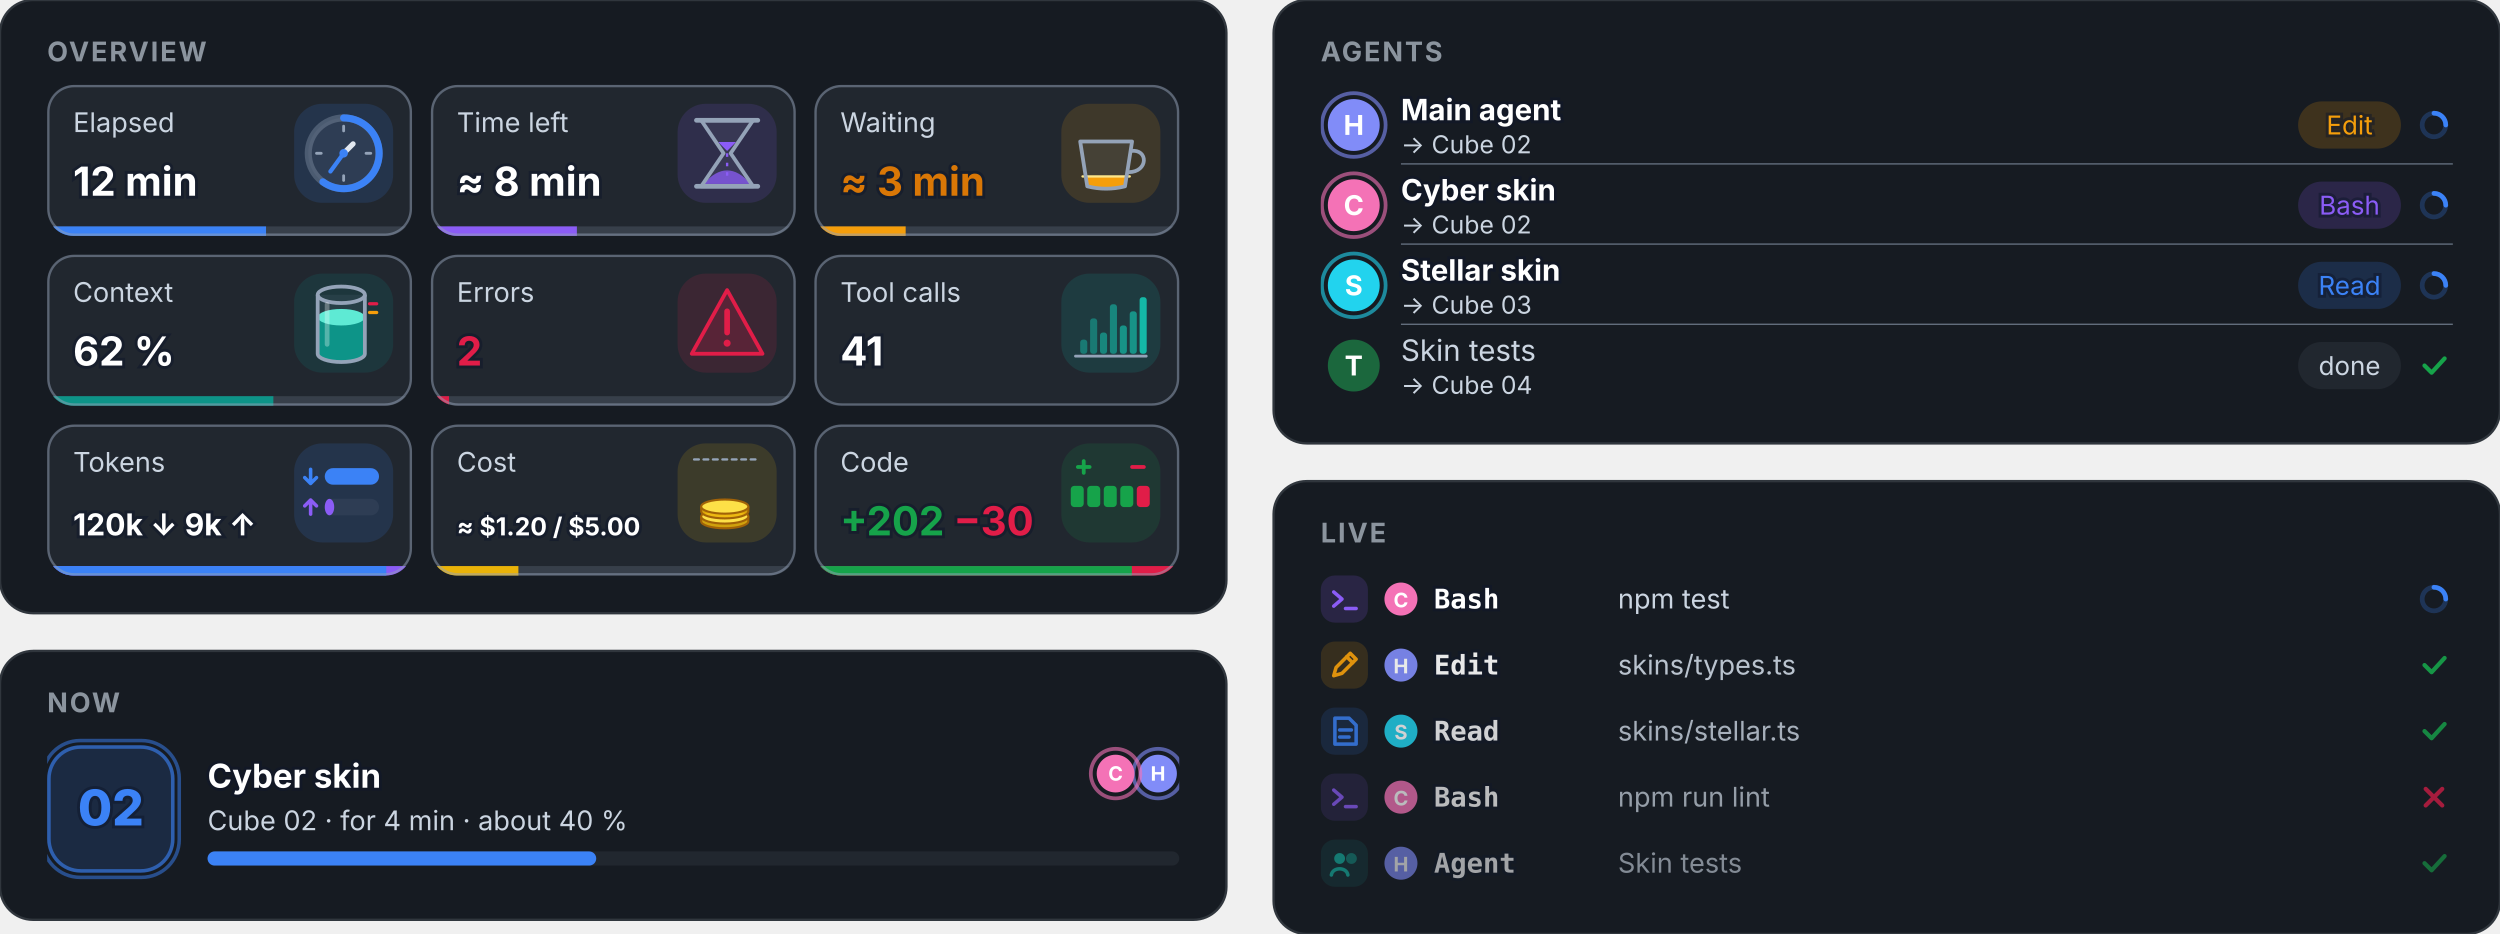
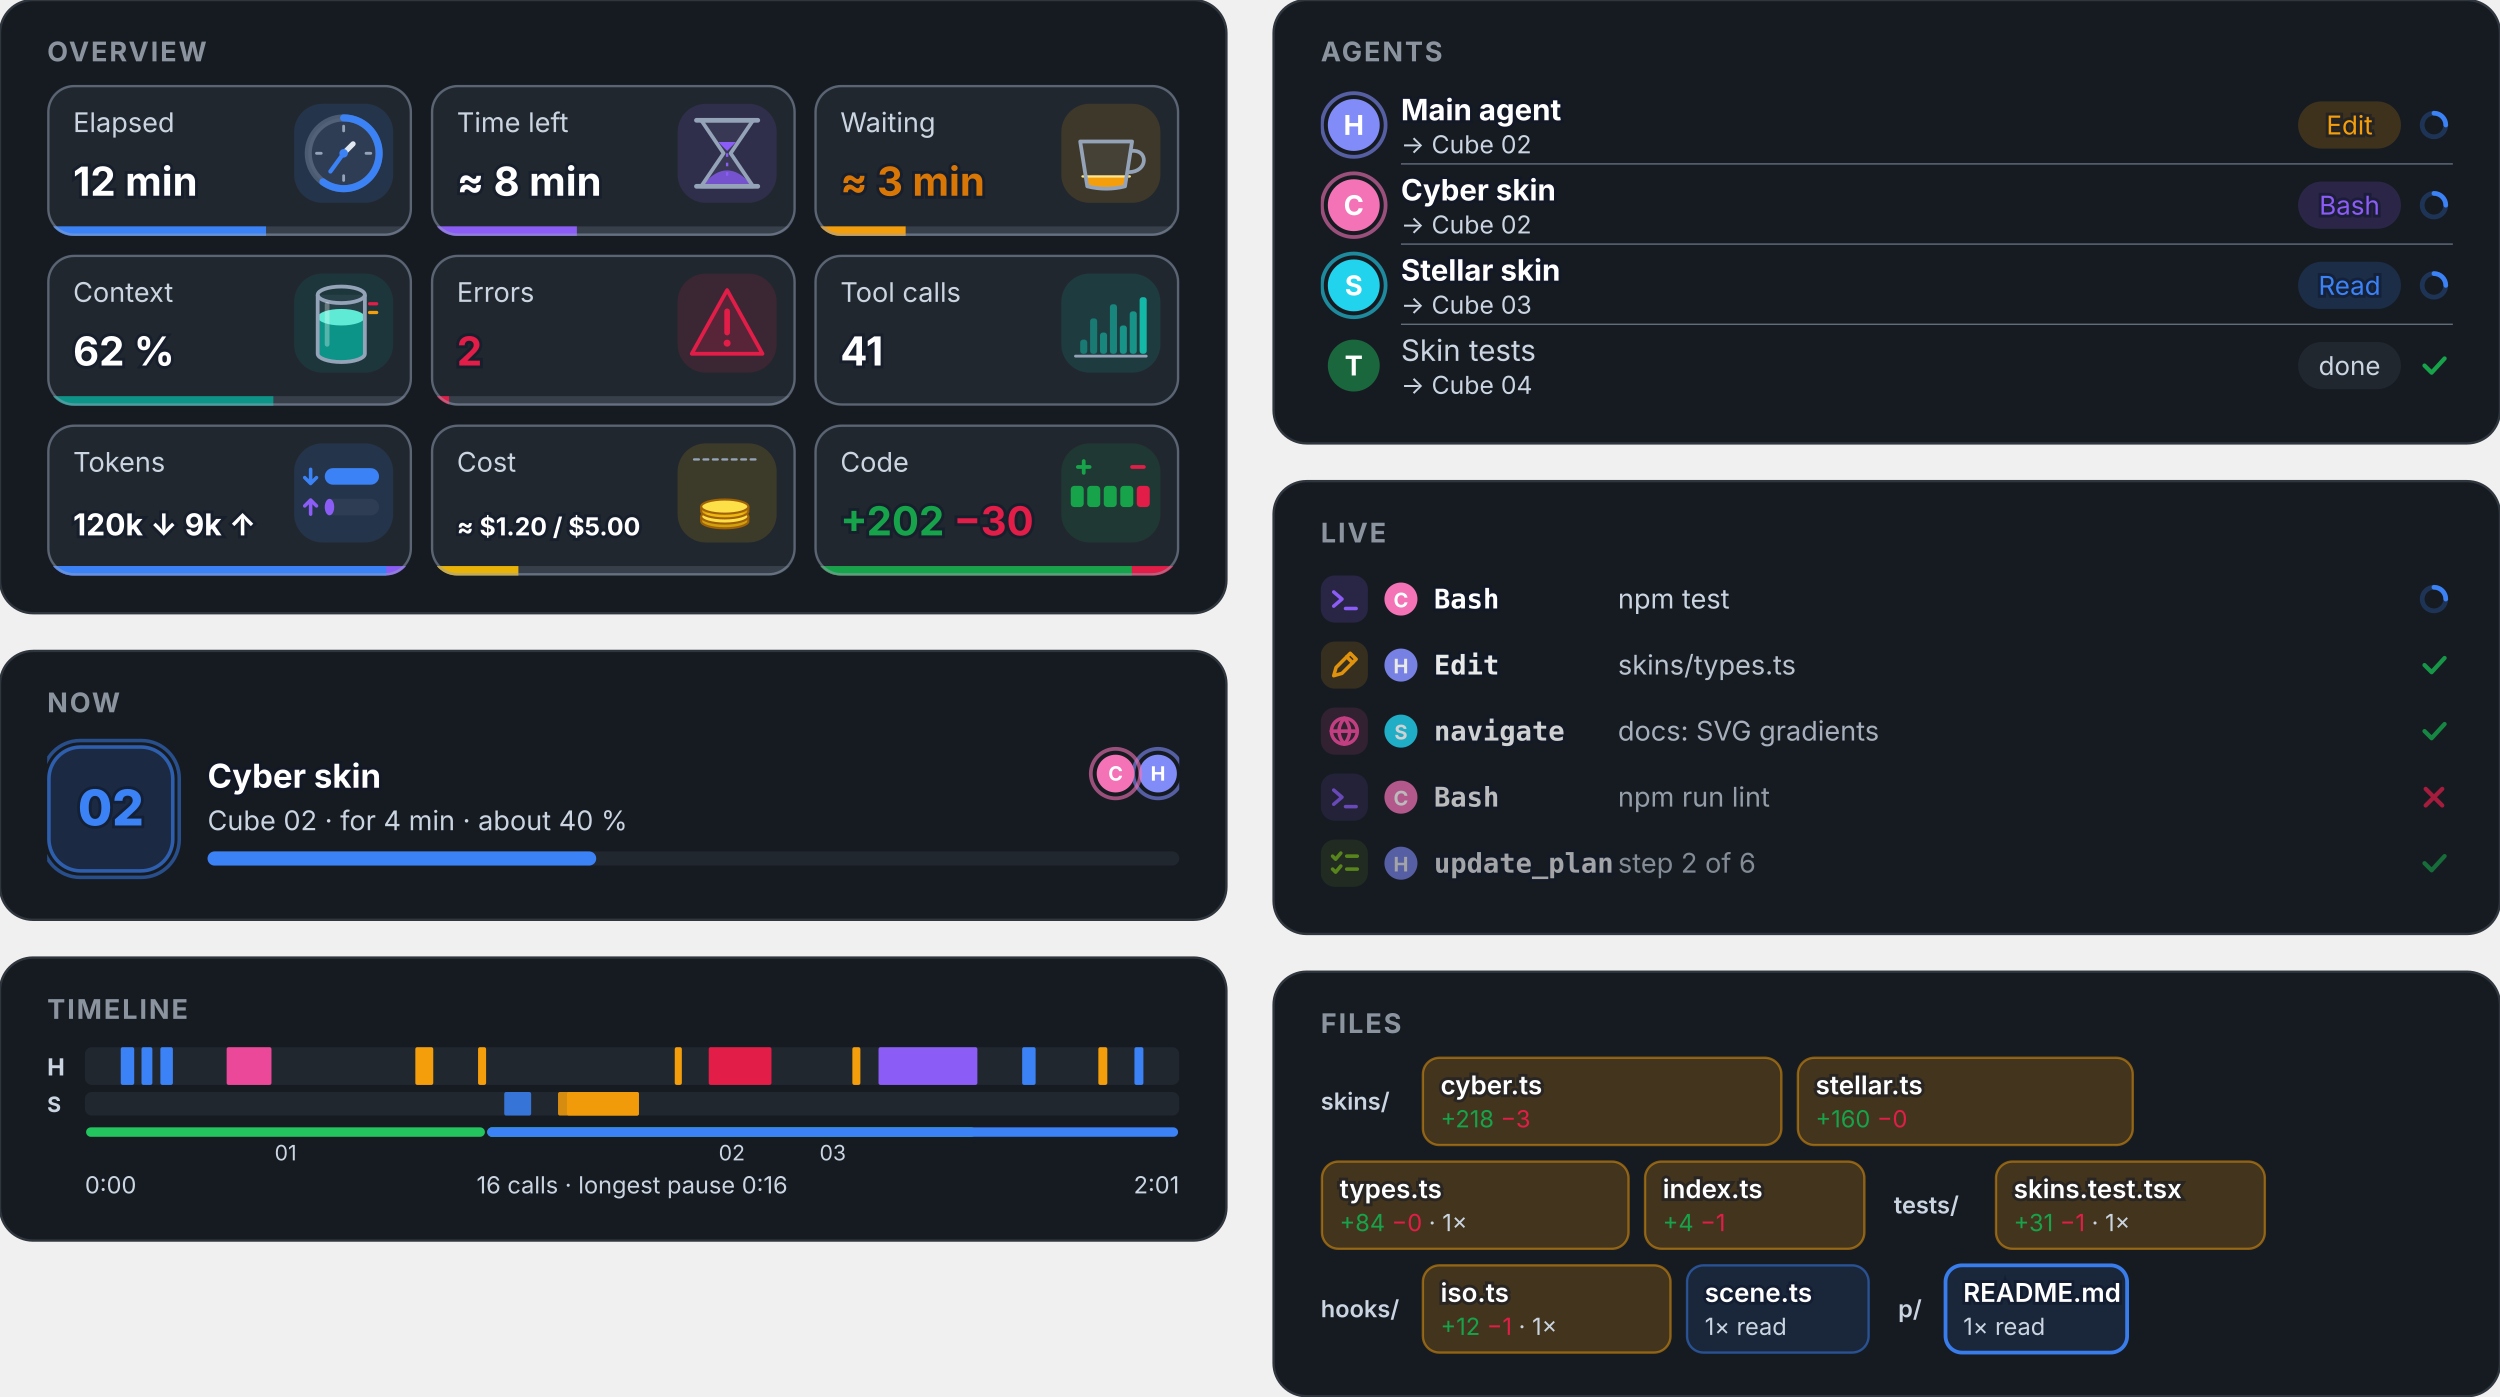
- <svg xmlns="http://www.w3.org/2000/svg" width="1060" height="396" viewBox="0 0 1060 396">
-   <rect width="1060" height="396" fill="#0d1117" rx="16" opacity="0" />
+ <svg xmlns="http://www.w3.org/2000/svg" width="1060" height="592" viewBox="0 0 1060 592">
+   <rect width="1060" height="592" fill="#0d1117" rx="16" opacity="0" />
  <rect x="0" y="0" width="520" height="260" rx="14" fill="#161b22" stroke="#30363d" />
  <text x="20" y="26" font-family="system-ui,-apple-system,Segoe UI,sans-serif" font-size="11.5" font-weight="700" letter-spacing="0.8" fill="#8b949e">OVERVIEW</text>
  <svg x="20" y="36" width="480" height="208">
    <style>.da0acg-gf{fill:#0f172a;fill-opacity:.045}.da0acg-ge{fill:none;stroke:#64748b;stroke-opacity:.45}.da0acg-gc{fill:#64748b}.da0acg-lb{fill:#475569}.da0acg-vp{fill:#0f172a;stroke:#ffffff;stroke-opacity:.7;stroke-width:2.5px;paint-order:stroke}.da0acg-mk{stroke:#64748b;stroke-opacity:.55}.da0acg-hl{fill:#ffffff;fill-opacity:.55}.da0acg-vw{fill:#ffffff;stroke:#0f172a;stroke-opacity:.55;stroke-width:2.5px;paint-order:stroke}.da0acg-hand{stroke:#334155}.da0acg-gf{fill:#94a3b8;fill-opacity:.09}.da0acg-ge{stroke:#94a3b8;stroke-opacity:.5}.da0acg-gc{fill:#64748b}.da0acg-lb{fill:#cbd5e1}.da0acg-vp{fill:#ffffff;stroke:#0f172a;stroke-opacity:.5}.da0acg-mk{stroke:#94a3b8;stroke-opacity:.6}.da0acg-hl{fill-opacity:.3}.da0acg-hand{stroke:#e2e8f0}</style>
    <defs />
    <g>
      <rect class="da0acg-gf" x="0" y="0" width="154.7" height="64" rx="11" />
      <rect x="104.7" y="8" width="42" height="42" rx="12" fill="#3b82f6" fill-opacity="0.14" />
      <g transform="translate(107.7 11)">
        <circle class="da0acg-gf" cx="18" cy="18" r="15" />
        <circle cx="18" cy="18" r="15" fill="none" stroke="#94a3b8" stroke-opacity="0.35" stroke-width="3" />
        <path d="M18 3A15 15 0 1 1 9.2 30.1" fill="none" stroke="#3b82f6" stroke-width="3" stroke-linecap="round" />
        <path d="M18 8.5L18 6.5" fill="none" stroke="#94a3b8" stroke-width="1.2" stroke-linecap="round" stroke-linejoin="round" />
        <path d="M27.5 18L29.5 18" fill="none" stroke="#94a3b8" stroke-width="1.2" stroke-linecap="round" stroke-linejoin="round" />
        <path d="M18 27.5L18 29.5" fill="none" stroke="#94a3b8" stroke-width="1.2" stroke-linecap="round" stroke-linejoin="round" />
        <path d="M8.5 18L6.5 18" fill="none" stroke="#94a3b8" stroke-width="1.2" stroke-linecap="round" stroke-linejoin="round" />
        <path class="da0acg-hand" d="M18 18L22 14" fill="none" stroke-width="2.2" stroke-linecap="round" />
        <path d="M18 18L12.4 25.7" fill="none" stroke="#3b82f6" stroke-width="1.8" stroke-linecap="round" stroke-linejoin="round" />
        <circle cx="18" cy="18" r="1.8" fill="#3b82f6" />
      </g>
      <clipPath id="da0tile-elapsed-clip">
        <rect x="0" y="0" width="154.7" height="64" rx="11" />
      </clipPath>
      <g clip-path="url(#da0tile-elapsed-clip)">
        <rect x="0" y="60" width="154.7" height="4" fill="#94a3b8" fill-opacity="0.2" />
        <rect x="0" y="60" width="92.8" height="4" fill="#3b82f6" />
      </g>
      <rect class="da0acg-ge" x="0.5" y="0.5" width="153.7" height="63" rx="11" />
      <text class="da0acg-lb" x="11" y="20" font-family="system-ui,-apple-system,Segoe UI,sans-serif" font-size="11.5">Elapsed</text>
      <text class="da0acg-vp" x="11" y="47" font-family="system-ui,-apple-system,Segoe UI,sans-serif" font-size="17" font-weight="700">12 min</text>
    </g>
    <g>
      <rect class="da0acg-gf" x="162.7" y="0" width="154.7" height="64" rx="11" />
      <rect x="267.3" y="8" width="42" height="42" rx="12" fill="#8b5cf6" fill-opacity="0.14" />
      <g transform="translate(270.3 11)">
        <path d="M5 4H31M5 32H31" fill="none" stroke="#94a3b8" stroke-width="2" stroke-linecap="round" stroke-linejoin="round" />
        <path class="da0acg-gf" d="M7 4L29 4L19.5 18L29 32L7 32L16.5 18Z" />
        <path d="M14.2 13.2L21.8 13.2L18 17Z" fill="#8b5cf6" />
        <path d="M8 31Q18 19.5 28 31Z" fill="#8b5cf6" fill-opacity="0.75" />
        <line x1="18" y1="18" x2="18" y2="30" stroke="#8b5cf6" stroke-width="1" stroke-dasharray="1.5 2.5">
          <animate attributeName="stroke-dashoffset" values="8;0" dur="0.6s" repeatCount="indefinite" />
        </line>
        <path d="M7 4L29 4L19.5 18L29 32L7 32L16.5 18Z" fill="none" stroke="#94a3b8" stroke-width="1.6" stroke-linejoin="round" />
      </g>
      <clipPath id="da0tile-left-clip">
        <rect x="162.7" y="0" width="154.7" height="64" rx="11" />
      </clipPath>
      <g clip-path="url(#da0tile-left-clip)">
        <rect x="162.7" y="60" width="154.7" height="4" fill="#94a3b8" fill-opacity="0.2" />
        <rect x="162.7" y="60" width="61.9" height="4" fill="#8b5cf6" />
      </g>
      <rect class="da0acg-ge" x="163.2" y="0.5" width="153.7" height="63" rx="11" />
      <text class="da0acg-lb" x="173.7" y="20" font-family="system-ui,-apple-system,Segoe UI,sans-serif" font-size="11.5">Time left</text>
      <text class="da0acg-vp" x="173.7" y="47" font-family="system-ui,-apple-system,Segoe UI,sans-serif" font-size="17" font-weight="700">≈ 8 min</text>
    </g>
    <g>
      <rect class="da0acg-gf" x="325.3" y="0" width="154.7" height="64" rx="11" />
      <rect x="430" y="8" width="42" height="42" rx="12" fill="#f59e0b" fill-opacity="0.14" />
      <g transform="translate(433 11)">
        <path class="da0acg-gf" d="M5 13L27 13L24 32Q16 34 8 32Z" />
        <clipPath id="da0c">
          <path d="M5 13L27 13L24 32Q16 34 8 32Z" />
        </clipPath>
        <rect x="5" y="27.8" width="22" height="7.3" fill="#f59e0b" clip-path="url(#da0c)" />
        <path d="M6 27.8H26" fill="none" stroke="#fde68a" stroke-width="1" stroke-linecap="round" stroke-linejoin="round" />
        <path d="M5 13L27 13L24 32Q16 34 8 32Z" fill="none" stroke="#94a3b8" stroke-width="1.6" stroke-linejoin="round" />
        <path d="M26.5 17C34 16 34 26 25.5 26" fill="none" stroke="#94a3b8" stroke-width="1.6" stroke-linecap="round" stroke-linejoin="round" />
        <path d="M14 11c-2 -2 2 -4 0 -6c-2 -2 2 -3 0 -5" fill="none" stroke="#94a3b8" stroke-width="1.3" stroke-linecap="round" opacity="0">
          <animate attributeName="opacity" values="0;0.8;0" dur="2s" begin="0s" repeatCount="indefinite" />
          <animateTransform attributeName="transform" type="translate" values="0 2;0 -2" dur="2s" begin="0s" repeatCount="indefinite" />
        </path>
        <path d="M20 11c-2 -2 2 -4 0 -6c-2 -2 2 -3 0 -5" fill="none" stroke="#94a3b8" stroke-width="1.3" stroke-linecap="round" opacity="0">
          <animate attributeName="opacity" values="0;0.8;0" dur="2s" begin="0.7s" repeatCount="indefinite" />
          <animateTransform attributeName="transform" type="translate" values="0 2;0 -2" dur="2s" begin="0.7s" repeatCount="indefinite" />
        </path>
      </g>
      <clipPath id="da0tile-waiting-clip">
        <rect x="325.3" y="0" width="154.7" height="64" rx="11" />
      </clipPath>
      <g clip-path="url(#da0tile-waiting-clip)">
        <rect x="325.3" y="60" width="154.7" height="4" fill="#94a3b8" fill-opacity="0.2" />
        <rect x="325.3" y="60" width="38.7" height="4" fill="#f59e0b" />
      </g>
      <rect class="da0acg-ge" x="325.8" y="0.5" width="153.7" height="63" rx="11" />
      <text class="da0acg-lb" x="336.3" y="20" font-family="system-ui,-apple-system,Segoe UI,sans-serif" font-size="11.5">Waiting</text>
      <text class="da0acg-vp" x="336.3" y="47" font-family="system-ui,-apple-system,Segoe UI,sans-serif" font-size="17" font-weight="700" style="fill:#d97706">≈ 3 min</text>
    </g>
    <g>
      <rect class="da0acg-gf" x="0" y="72" width="154.7" height="64" rx="11" />
      <rect x="104.7" y="80" width="42" height="42" rx="12" fill="#0d9488" fill-opacity="0.14" />
      <g transform="translate(107.7 83)">
        <rect class="da0acg-gf" x="7" y="6" width="20" height="25" />
        <path d="M7 15.5V31A10 3.5 0 0 0 27 31V15.5Z" fill="#0d9488" />
        <ellipse cx="17" cy="15.5" rx="10" ry="3.5" fill="#5eead4" />
        <path d="M7 6V31A10 3.5 0 0 0 27 31V6" fill="none" stroke="#94a3b8" stroke-width="1.6" />
        <ellipse cx="17" cy="6" rx="10" ry="3.5" fill="none" stroke="#94a3b8" stroke-width="1.6" />
        <path d="M29 13.5H32" fill="none" stroke="#f59e0b" stroke-width="1.4" stroke-linecap="round" stroke-linejoin="round" />
        <path d="M29 9.8H32" fill="none" stroke="#e11d48" stroke-width="1.4" stroke-linecap="round" stroke-linejoin="round" />
        <rect class="da0acg-hl" x="10" y="9" width="2" height="19" rx="1" />
      </g>
      <clipPath id="da0tile-context-clip">
        <rect x="0" y="72" width="154.7" height="64" rx="11" />
      </clipPath>
      <g clip-path="url(#da0tile-context-clip)">
        <rect x="0" y="132" width="154.7" height="4" fill="#94a3b8" fill-opacity="0.2" />
        <rect x="0" y="132" width="95.9" height="4" fill="#0d9488" />
      </g>
      <rect class="da0acg-ge" x="0.5" y="72.5" width="153.7" height="63" rx="11" />
      <text class="da0acg-lb" x="11" y="92" font-family="system-ui,-apple-system,Segoe UI,sans-serif" font-size="11.5">Context</text>
      <text class="da0acg-vp" x="11" y="119" font-family="system-ui,-apple-system,Segoe UI,sans-serif" font-size="17" font-weight="700">62 %</text>
    </g>
    <g>
      <rect class="da0acg-gf" x="162.7" y="72" width="154.7" height="64" rx="11" />
      <rect x="267.3" y="80" width="42" height="42" rx="12" fill="#e11d48" fill-opacity="0.14" />
      <g transform="translate(270.3 83)">
        <path d="M18 4L33 31H3Z" fill="#e11d48" fill-opacity="0.18" stroke="#e11d48" stroke-width="1.6" stroke-linejoin="round" />
        <path d="M18 13V22" fill="none" stroke="#e11d48" stroke-width="2.4" stroke-linecap="round" stroke-linejoin="round" />
        <circle cx="18" cy="26.5" r="1.5" fill="#e11d48" />
      </g>
      <clipPath id="da0tile-errors-clip">
        <rect x="162.7" y="72" width="154.7" height="64" rx="11" />
      </clipPath>
      <g clip-path="url(#da0tile-errors-clip)">
        <rect x="162.7" y="132" width="154.7" height="4" fill="#94a3b8" fill-opacity="0.2" />
        <rect x="162.7" y="132" width="7.7" height="4" fill="#e11d48" />
      </g>
      <rect class="da0acg-ge" x="163.2" y="72.5" width="153.7" height="63" rx="11" />
      <text class="da0acg-lb" x="173.7" y="92" font-family="system-ui,-apple-system,Segoe UI,sans-serif" font-size="11.5">Errors</text>
      <text class="da0acg-vp" x="173.7" y="119" font-family="system-ui,-apple-system,Segoe UI,sans-serif" font-size="17" font-weight="700" style="fill:#e11d48">2</text>
    </g>
    <g>
      <rect class="da0acg-gf" x="325.3" y="72" width="154.7" height="64" rx="11" />
      <rect x="430" y="80" width="42" height="42" rx="12" fill="#14b8a6" fill-opacity="0.14" />
      <g transform="translate(433 83)">
        <path d="M3 32H33" fill="none" stroke="#94a3b8" stroke-width="1.2" stroke-linecap="round" stroke-linejoin="round" />
        <rect x="5" y="25" width="3" height="6" rx="1.2" fill="#14b8a6" fill-opacity="0.5" />
        <rect x="9.2" y="16" width="3" height="15" rx="1.2" fill="#14b8a6" fill-opacity="0.5" />
        <rect x="13.4" y="22" width="3" height="9" rx="1.2" fill="#14b8a6" fill-opacity="0.6" />
        <rect x="17.6" y="10" width="3" height="21" rx="1.2" fill="#14b8a6" fill-opacity="0.6" />
        <rect x="21.8" y="19" width="3" height="12" rx="1.2" fill="#14b8a6" fill-opacity="0.7" />
        <rect x="26" y="13" width="3" height="18" rx="1.2" fill="#14b8a6" fill-opacity="0.7" />
        <rect x="30.2" y="7" width="3" height="24" rx="1.2" fill="#14b8a6" fill-opacity="1">
          <animate attributeName="fill-opacity" values="1;0.5;1" dur="1.2s" repeatCount="indefinite" />
        </rect>
      </g>
      <rect class="da0acg-ge" x="325.8" y="72.5" width="153.7" height="63" rx="11" />
      <text class="da0acg-lb" x="336.3" y="92" font-family="system-ui,-apple-system,Segoe UI,sans-serif" font-size="11.5">Tool calls</text>
      <text class="da0acg-vp" x="336.3" y="119" font-family="system-ui,-apple-system,Segoe UI,sans-serif" font-size="17" font-weight="700">41</text>
    </g>
    <g>
      <rect class="da0acg-gf" x="0" y="144" width="154.7" height="64" rx="11" />
      <rect x="104.7" y="152" width="42" height="42" rx="12" fill="#3b82f6" fill-opacity="0.14" />
      <g transform="translate(107.7 155)">
        <rect class="da0acg-gf" x="10" y="7.5" width="23" height="7" rx="3.5" />
        <rect x="10" y="7.5" width="23" height="7" rx="3.5" fill="#3b82f6" />
        <path d="M4 8V14M1.5 11.5L4 14L6.5 11.5" fill="none" stroke="#3b82f6" stroke-width="1.5" stroke-linecap="round" stroke-linejoin="round" />
        <rect class="da0acg-gf" x="10" y="20.5" width="23" height="7" rx="3.5" />
        <rect x="10" y="20.5" width="4" height="7" rx="3.5" fill="#8b5cf6" />
        <path d="M4 27V21M1.5 23.5L4 21L6.5 23.5" fill="none" stroke="#8b5cf6" stroke-width="1.5" stroke-linecap="round" stroke-linejoin="round" />
      </g>
      <clipPath id="da0tile-tokens-clip">
        <rect x="0" y="144" width="154.7" height="64" rx="11" />
      </clipPath>
      <g clip-path="url(#da0tile-tokens-clip)">
        <rect x="0" y="204" width="154.7" height="4" fill="#8b5cf6" fill-opacity="1" />
        <rect x="0" y="204" width="143.8" height="4" fill="#3b82f6" />
      </g>
      <rect class="da0acg-ge" x="0.5" y="144.5" width="153.7" height="63" rx="11" />
      <text class="da0acg-lb" x="11" y="164" font-family="system-ui,-apple-system,Segoe UI,sans-serif" font-size="11.5">Tokens</text>
      <text class="da0acg-vp" x="11" y="191" font-family="system-ui,-apple-system,Segoe UI,sans-serif" font-size="12.8" font-weight="700">120k ↓ 9k ↑</text>
    </g>
    <g>
      <rect class="da0acg-gf" x="162.7" y="144" width="154.7" height="64" rx="11" />
      <rect x="267.3" y="152" width="42" height="42" rx="12" fill="#eab308" fill-opacity="0.14" />
      <g transform="translate(270.3 155)">
        <path d="M4 3.8H30" fill="none" stroke="#94a3b8" stroke-width="1" stroke-linecap="round" stroke-linejoin="round" stroke-dasharray="2 2" />
        <path d="M7 28V30A10 3 0 0 0 27 30V28" fill="#eab308" fill-opacity="0.85" stroke="#a16207" stroke-width="0.9" />
        <ellipse cx="17" cy="28" rx="10" ry="3" fill="#fde047" stroke="#a16207" stroke-width="0.9" />
        <path d="M7 23.8V25.8A10 3 0 0 0 27 25.8V23.8" fill="#eab308" fill-opacity="0.85" stroke="#a16207" stroke-width="0.9" />
        <ellipse cx="17" cy="23.8" rx="10" ry="3" fill="#fde047" stroke="#a16207" stroke-width="0.9" />
      </g>
      <clipPath id="da0tile-cost-clip">
        <rect x="162.7" y="144" width="154.7" height="64" rx="11" />
      </clipPath>
      <g clip-path="url(#da0tile-cost-clip)">
        <rect x="162.7" y="204" width="154.7" height="4" fill="#94a3b8" fill-opacity="0.2" />
        <rect x="162.7" y="204" width="37.1" height="4" fill="#eab308" />
      </g>
      <rect class="da0acg-ge" x="163.2" y="144.5" width="153.7" height="63" rx="11" />
      <text class="da0acg-lb" x="173.7" y="164" font-family="system-ui,-apple-system,Segoe UI,sans-serif" font-size="11.5">Cost</text>
      <text class="da0acg-vp" x="173.7" y="191" font-family="system-ui,-apple-system,Segoe UI,sans-serif" font-size="10.5" font-weight="700">≈ $1.20 / $5.00</text>
    </g>
    <g>
      <rect class="da0acg-gf" x="325.3" y="144" width="154.7" height="64" rx="11" />
      <rect x="430" y="152" width="42" height="42" rx="12" fill="#16a34a" fill-opacity="0.14" />
      <g transform="translate(433 155)">
        <rect x="1" y="15" width="5.5" height="9" rx="1.5" fill="#16a34a" fill-opacity="1" />
        <rect x="8" y="15" width="5.5" height="9" rx="1.5" fill="#16a34a" fill-opacity="1" />
        <rect x="15" y="15" width="5.5" height="9" rx="1.5" fill="#16a34a" fill-opacity="1" />
        <rect x="22" y="15" width="5.5" height="9" rx="1.5" fill="#16a34a" fill-opacity="1" />
        <rect x="29" y="15" width="5.5" height="9" rx="1.5" fill="#e11d48" fill-opacity="1" />
        <path d="M4 7h5M6.5 4.5v5" fill="none" stroke="#16a34a" stroke-width="1.6" stroke-linecap="round" stroke-linejoin="round" />
        <path d="M27 7h5" fill="none" stroke="#e11d48" stroke-width="1.6" stroke-linecap="round" stroke-linejoin="round" />
      </g>
      <clipPath id="da0tile-code-clip">
        <rect x="325.3" y="144" width="154.7" height="64" rx="11" />
      </clipPath>
      <g clip-path="url(#da0tile-code-clip)">
        <rect x="325.3" y="204" width="154.7" height="4" fill="#e11d48" fill-opacity="1" />
        <rect x="325.3" y="204" width="134.6" height="4" fill="#16a34a" />
      </g>
      <rect class="da0acg-ge" x="325.8" y="144.5" width="153.7" height="63" rx="11" />
      <text class="da0acg-lb" x="336.3" y="164" font-family="system-ui,-apple-system,Segoe UI,sans-serif" font-size="11.5">Code</text>
      <text class="da0acg-vp" x="336.3" y="191" font-family="system-ui,-apple-system,Segoe UI,sans-serif" font-size="17" font-weight="700">
        <tspan style="fill:#16a34a">+202</tspan>
        <tspan style="fill:#e11d48">−30</tspan>
      </text>
    </g>
  </svg>
  <rect x="0" y="276" width="520" height="114" rx="14" fill="#161b22" stroke="#30363d" />
  <text x="20" y="302" font-family="system-ui,-apple-system,Segoe UI,sans-serif" font-size="11.5" font-weight="700" letter-spacing="0.8" fill="#8b949e">NOW</text>
  <svg x="20" y="312" width="480" height="62">
    <style>.da1acg-gf{fill:#0f172a;fill-opacity:.045}.da1acg-ge{fill:none;stroke:#64748b;stroke-opacity:.45}.da1acg-gc{fill:#64748b}.da1acg-lb{fill:#475569}.da1acg-vp{fill:#0f172a;stroke:#ffffff;stroke-opacity:.7;stroke-width:2.5px;paint-order:stroke}.da1acg-mk{stroke:#64748b;stroke-opacity:.55}.da1acg-hl{fill:#ffffff;fill-opacity:.55}.da1acg-vw{fill:#ffffff;stroke:#0f172a;stroke-opacity:.55;stroke-width:2.5px;paint-order:stroke}.da1acg-hand{stroke:#334155}.da1acg-gf{fill:#94a3b8;fill-opacity:.09}.da1acg-ge{stroke:#94a3b8;stroke-opacity:.5}.da1acg-gc{fill:#64748b}.da1acg-lb{fill:#cbd5e1}.da1acg-vp{fill:#ffffff;stroke:#0f172a;stroke-opacity:.5}.da1acg-mk{stroke:#94a3b8;stroke-opacity:.6}.da1acg-hl{fill-opacity:.3}.da1acg-hand{stroke:#e2e8f0}</style>
    <rect x="0" y="4" width="54" height="54" rx="14" fill="#3b82f6" fill-opacity="0.15" />
    <rect x="0.75" y="4.75" width="52.5" height="52.5" rx="13.5" fill="none" stroke="#3b82f6" stroke-opacity="0.6" stroke-width="1.5" />
    <rect x="-2" y="2" width="58" height="58" rx="16" fill="none" stroke="#3b82f6" stroke-width="1.5" stroke-opacity="0.5">
      <animate attributeName="stroke-opacity" values="0.7;0.1;0.7" dur="1.6s" repeatCount="indefinite" />
    </rect>
    <text class="da1acg-vp" x="27" y="38" font-family="system-ui,-apple-system,Segoe UI,sans-serif" font-size="21" font-weight="800" text-anchor="middle" style="fill:#3b82f6">02</text>
    <text class="da1acg-vp" x="68" y="22" font-family="system-ui,-apple-system,Segoe UI,sans-serif" font-size="14" font-weight="650">Cyber skin</text>
    <text class="da1acg-lb" x="68" y="40" font-family="system-ui,-apple-system,Segoe UI,sans-serif" font-size="11.5">Cube 02 · for 4 min · about 40 %</text>
    <circle cx="471" cy="16" r="10.5" fill="none" stroke="#818cf8" stroke-width="1.6" opacity="0.6">
      <animate attributeName="r" values="9.5;12;9.5" dur="1.6s" repeatCount="indefinite" />
      <animate attributeName="opacity" values="0.7;0.15;0.7" dur="1.6s" repeatCount="indefinite" />
    </circle>
    <circle cx="471" cy="16" r="8" fill="#818cf8" />
    <text x="471" y="19" font-family="system-ui,-apple-system,Segoe UI,sans-serif" font-size="8.4" font-weight="700" text-anchor="middle" fill="#ffffff">H</text>
    <circle cx="453" cy="16" r="10.5" fill="none" stroke="#f472b6" stroke-width="1.6" opacity="0.6">
      <animate attributeName="r" values="9.5;12;9.5" dur="1.6s" repeatCount="indefinite" />
      <animate attributeName="opacity" values="0.7;0.15;0.7" dur="1.6s" repeatCount="indefinite" />
    </circle>
    <circle cx="453" cy="16" r="8" fill="#f472b6" />
    <text x="453" y="19" font-family="system-ui,-apple-system,Segoe UI,sans-serif" font-size="8.4" font-weight="700" text-anchor="middle" fill="#ffffff">C</text>
    <rect class="da1acg-gf" x="68" y="49" width="412" height="6" rx="3" />
    <rect x="68" y="49" width="164.8" height="6" rx="3" fill="#3b82f6" />
+   </svg>
+   <rect x="0" y="406" width="520" height="120" rx="14" fill="#161b22" stroke="#30363d" />
+   <text x="20" y="432" font-family="system-ui,-apple-system,Segoe UI,sans-serif" font-size="11.5" font-weight="700" letter-spacing="0.8" fill="#8b949e">TIMELINE</text>
+   <svg x="20" y="442" width="480" height="68">
+     <style>.da2acg-gf{fill:#0f172a;fill-opacity:.045}.da2acg-ge{fill:none;stroke:#64748b;stroke-opacity:.45}.da2acg-gc{fill:#64748b}.da2acg-lb{fill:#475569}.da2acg-vp{fill:#0f172a;stroke:#ffffff;stroke-opacity:.7;stroke-width:2.5px;paint-order:stroke}.da2acg-mk{stroke:#64748b;stroke-opacity:.55}.da2acg-hl{fill:#ffffff;fill-opacity:.55}.da2acg-vw{fill:#ffffff;stroke:#0f172a;stroke-opacity:.55;stroke-width:2.5px;paint-order:stroke}.da2acg-hand{stroke:#334155}.da2acg-gf{fill:#94a3b8;fill-opacity:.09}.da2acg-ge{stroke:#94a3b8;stroke-opacity:.5}.da2acg-gc{fill:#64748b}.da2acg-lb{fill:#cbd5e1}.da2acg-vp{fill:#ffffff;stroke:#0f172a;stroke-opacity:.5}.da2acg-mk{stroke:#94a3b8;stroke-opacity:.6}.da2acg-hl{fill-opacity:.3}.da2acg-hand{stroke:#e2e8f0}</style>
+     <rect class="da2acg-gf" x="16" y="2" width="464" height="16" rx="3" />
+     <text class="da2acg-lb" x="0" y="14" font-family="system-ui,-apple-system,Segoe UI,sans-serif" font-size="10" font-weight="700">H</text>
+     <rect class="da2acg-gf" x="16" y="21" width="464" height="10" rx="3" />
+     <text class="da2acg-lb" x="0" y="29.5" font-family="system-ui,-apple-system,Segoe UI,sans-serif" font-size="9" font-weight="700">S</text>
+     <rect x="31.2" y="2" width="5.7" height="16" rx="0.8" fill="#3b82f6" />
+     <rect x="40" y="2" width="4.6" height="16" rx="0.8" fill="#3b82f6" />
+     <rect x="48" y="2" width="5.3" height="16" rx="0.8" fill="#3b82f6" />
+     <rect x="76.1" y="2" width="19" height="16" rx="0.8" fill="#ec4899" />
+     <rect x="156.1" y="2" width="7.6" height="16" rx="0.8" fill="#f59e0b" />
+     <rect x="182.7" y="2" width="3.4" height="16" rx="0.8" fill="#f59e0b" />
+     <rect x="193.8" y="21" width="11.4" height="10" rx="0.8" fill="#3b82f6" fill-opacity="0.85" />
+     <rect x="216.6" y="21" width="34.3" height="10" rx="0.8" fill="#f59e0b" fill-opacity="0.85" />
+     <rect x="220.4" y="21" width="30.5" height="10" rx="0.8" fill="#f59e0b" fill-opacity="0.85" />
+     <rect x="266.1" y="2" width="3" height="16" rx="0.8" fill="#f59e0b" />
+     <rect x="280.5" y="2" width="26.6" height="16" rx="0.8" fill="#e11d48" />
+     <rect x="341.4" y="2" width="3.4" height="16" rx="0.8" fill="#f59e0b" />
+     <rect x="352.5" y="2" width="41.9" height="16" rx="0.8" fill="#8b5cf6" />
+     <rect x="413.4" y="2" width="5.7" height="16" rx="0.8" fill="#3b82f6" />
+     <rect x="445.7" y="2" width="3.8" height="16" rx="0.8" fill="#f59e0b" />
+     <rect x="461" y="2" width="3.8" height="16" rx="0.8" fill="#3b82f6" />
+     <rect x="16.5" y="36" width="169.1" height="4" rx="2" fill="#22c55e" />
+     <text class="da2acg-lb" x="101.1" y="50" font-family="system-ui,-apple-system,Segoe UI,sans-serif" font-size="9" text-anchor="middle">01</text>
+     <rect x="186.6" y="36" width="207.2" height="4" rx="2" fill="#22c55e" />
+     <text class="da2acg-lb" x="290.3" y="50" font-family="system-ui,-apple-system,Segoe UI,sans-serif" font-size="9" text-anchor="middle">02</text>
+     <rect x="186.6" y="36" width="292.9" height="4" rx="2" fill="#3b82f6" />
+     <text class="da2acg-lb" x="333.1" y="50" font-family="system-ui,-apple-system,Segoe UI,sans-serif" font-size="9" text-anchor="middle">03</text>
+     <text class="da2acg-lb" x="16" y="64" font-family="system-ui,-apple-system,Segoe UI,sans-serif" font-size="10">0:00</text>
+     <text class="da2acg-lb" x="248" y="64" font-family="system-ui,-apple-system,Segoe UI,sans-serif" font-size="10" text-anchor="middle">16 calls · longest pause 0:16</text>
+     <text class="da2acg-lb" x="480" y="64" font-family="system-ui,-apple-system,Segoe UI,sans-serif" font-size="10" text-anchor="end">2:01</text>
  </svg>
  <rect x="540" y="0" width="520" height="188" rx="14" fill="#161b22" stroke="#30363d" />
  <text x="560" y="26" font-family="system-ui,-apple-system,Segoe UI,sans-serif" font-size="11.5" font-weight="700" letter-spacing="0.8" fill="#8b949e">AGENTS</text>
  <svg x="560" y="36" width="480" height="136">
    <style>.db0acg-gf{fill:#0f172a;fill-opacity:.045}.db0acg-ge{fill:none;stroke:#64748b;stroke-opacity:.45}.db0acg-gc{fill:#64748b}.db0acg-lb{fill:#475569}.db0acg-vp{fill:#0f172a;stroke:#ffffff;stroke-opacity:.7;stroke-width:2.5px;paint-order:stroke}.db0acg-mk{stroke:#64748b;stroke-opacity:.55}.db0acg-hl{fill:#ffffff;fill-opacity:.55}.db0acg-vw{fill:#ffffff;stroke:#0f172a;stroke-opacity:.55;stroke-width:2.5px;paint-order:stroke}.db0acg-hand{stroke:#334155}.db0acg-gf{fill:#94a3b8;fill-opacity:.09}.db0acg-ge{stroke:#94a3b8;stroke-opacity:.5}.db0acg-gc{fill:#64748b}.db0acg-lb{fill:#cbd5e1}.db0acg-vp{fill:#ffffff;stroke:#0f172a;stroke-opacity:.5}.db0acg-mk{stroke:#94a3b8;stroke-opacity:.6}.db0acg-hl{fill-opacity:.3}.db0acg-hand{stroke:#e2e8f0}</style>
    <circle cx="14" cy="17" r="13.5" fill="none" stroke="#818cf8" stroke-width="1.6" opacity="0.6">
      <animate attributeName="r" values="12.5;15;12.5" dur="1.6s" repeatCount="indefinite" />
      <animate attributeName="opacity" values="0.7;0.15;0.7" dur="1.6s" repeatCount="indefinite" />
    </circle>
    <circle cx="14" cy="17" r="11" fill="#818cf8" />
    <text x="14" y="21.2" font-family="system-ui,-apple-system,Segoe UI,sans-serif" font-size="11.6" font-weight="700" text-anchor="middle" fill="#ffffff">H</text>
    <text class="db0acg-vp" x="34" y="15" font-family="system-ui,-apple-system,Segoe UI,sans-serif" font-size="12.5" font-weight="650">Main agent</text>
    <text class="db0acg-lb" x="34" y="29" font-family="system-ui,-apple-system,Segoe UI,sans-serif" font-size="10.5">→ Cube 02</text>
    <rect x="414.4" y="7" width="43.6" height="20" rx="10" fill="#f59e0b" fill-opacity="0.18" />
    <text class="db0acg-vp" x="436.2" y="21" font-family="system-ui,-apple-system,Segoe UI,sans-serif" font-size="11" text-anchor="middle" style="fill:#f59e0b">Edit</text>
    <circle cx="472" cy="17" r="5" fill="none" stroke="#3b82f6" stroke-opacity="0.25" stroke-width="2" />
    <path d="M472 12A5 5 0 0 1 477 17" fill="none" stroke="#3b82f6" stroke-width="2" stroke-linecap="round">
      <animateTransform attributeName="transform" type="rotate" from="0 472 17" to="360 472 17" dur="1s" repeatCount="indefinite" />
    </path>
    <line class="db0acg-mk" x1="34" y1="33.5" x2="480" y2="33.5" stroke-width="0.6" />
    <circle cx="14" cy="51" r="13.5" fill="none" stroke="#f472b6" stroke-width="1.6" opacity="0.6">
      <animate attributeName="r" values="12.5;15;12.5" dur="1.6s" repeatCount="indefinite" />
      <animate attributeName="opacity" values="0.7;0.15;0.7" dur="1.6s" repeatCount="indefinite" />
    </circle>
    <circle cx="14" cy="51" r="11" fill="#f472b6" />
    <text x="14" y="55.2" font-family="system-ui,-apple-system,Segoe UI,sans-serif" font-size="11.6" font-weight="700" text-anchor="middle" fill="#ffffff">C</text>
    <text class="db0acg-vp" x="34" y="49" font-family="system-ui,-apple-system,Segoe UI,sans-serif" font-size="12.5" font-weight="650">Cyber skin</text>
    <text class="db0acg-lb" x="34" y="63" font-family="system-ui,-apple-system,Segoe UI,sans-serif" font-size="10.5">→ Cube 02</text>
    <rect x="414.4" y="41" width="43.6" height="20" rx="10" fill="#8b5cf6" fill-opacity="0.18" />
    <text class="db0acg-vp" x="436.2" y="55" font-family="system-ui,-apple-system,Segoe UI,sans-serif" font-size="11" text-anchor="middle" style="fill:#8b5cf6">Bash</text>
    <circle cx="472" cy="51" r="5" fill="none" stroke="#3b82f6" stroke-opacity="0.25" stroke-width="2" />
    <path d="M472 46A5 5 0 0 1 477 51" fill="none" stroke="#3b82f6" stroke-width="2" stroke-linecap="round">
      <animateTransform attributeName="transform" type="rotate" from="0 472 51" to="360 472 51" dur="1s" repeatCount="indefinite" />
    </path>
    <line class="db0acg-mk" x1="34" y1="67.5" x2="480" y2="67.5" stroke-width="0.6" />
    <circle cx="14" cy="85" r="13.5" fill="none" stroke="#22d3ee" stroke-width="1.6" opacity="0.6">
      <animate attributeName="r" values="12.5;15;12.5" dur="1.6s" repeatCount="indefinite" />
      <animate attributeName="opacity" values="0.7;0.15;0.7" dur="1.6s" repeatCount="indefinite" />
    </circle>
    <circle cx="14" cy="85" r="11" fill="#22d3ee" />
    <text x="14" y="89.2" font-family="system-ui,-apple-system,Segoe UI,sans-serif" font-size="11.6" font-weight="700" text-anchor="middle" fill="#ffffff">S</text>
    <text class="db0acg-vp" x="34" y="83" font-family="system-ui,-apple-system,Segoe UI,sans-serif" font-size="12.5" font-weight="650">Stellar skin</text>
    <text class="db0acg-lb" x="34" y="97" font-family="system-ui,-apple-system,Segoe UI,sans-serif" font-size="10.5">→ Cube 03</text>
    <rect x="414.4" y="75" width="43.6" height="20" rx="10" fill="#3b82f6" fill-opacity="0.18" />
    <text class="db0acg-vp" x="436.2" y="89" font-family="system-ui,-apple-system,Segoe UI,sans-serif" font-size="11" text-anchor="middle" style="fill:#3b82f6">Read</text>
    <circle cx="472" cy="85" r="5" fill="none" stroke="#3b82f6" stroke-opacity="0.25" stroke-width="2" />
    <path d="M472 80A5 5 0 0 1 477 85" fill="none" stroke="#3b82f6" stroke-width="2" stroke-linecap="round">
      <animateTransform attributeName="transform" type="rotate" from="0 472 85" to="360 472 85" dur="1s" repeatCount="indefinite" />
    </path>
    <line class="db0acg-mk" x1="34" y1="101.5" x2="480" y2="101.5" stroke-width="0.6" />
    <circle cx="14" cy="119" r="11" fill="#22c55e" fill-opacity="0.45" />
    <text x="14" y="123.2" font-family="system-ui,-apple-system,Segoe UI,sans-serif" font-size="11.6" font-weight="700" text-anchor="middle" fill="#ffffff">T</text>
    <text class="db0acg-lb" x="34" y="117" font-family="system-ui,-apple-system,Segoe UI,sans-serif" font-size="12.5">Skin tests</text>
    <text class="db0acg-lb" x="34" y="131" font-family="system-ui,-apple-system,Segoe UI,sans-serif" font-size="10.5">→ Cube 04</text>
    <rect x="414.4" y="109" width="43.6" height="20" rx="10" fill="#94a3b8" fill-opacity="0.09" />
    <text class="db0acg-lb" x="436.2" y="123" font-family="system-ui,-apple-system,Segoe UI,sans-serif" font-size="11" text-anchor="middle">done</text>
    <path d="M468 119l3 3l5.5 -6" fill="none" stroke="#16a34a" stroke-width="1.8" stroke-linecap="round" stroke-linejoin="round" />
  </svg>
  <rect x="540" y="204" width="520" height="192" rx="14" fill="#161b22" stroke="#30363d" />
  <text x="560" y="230" font-family="system-ui,-apple-system,Segoe UI,sans-serif" font-size="11.5" font-weight="700" letter-spacing="0.8" fill="#8b949e">LIVE</text>
  <svg x="560" y="240" width="480" height="140">
    <style>.db1acg-gf{fill:#0f172a;fill-opacity:.045}.db1acg-ge{fill:none;stroke:#64748b;stroke-opacity:.45}.db1acg-gc{fill:#64748b}.db1acg-lb{fill:#475569}.db1acg-vp{fill:#0f172a;stroke:#ffffff;stroke-opacity:.7;stroke-width:2.5px;paint-order:stroke}.db1acg-mk{stroke:#64748b;stroke-opacity:.55}.db1acg-hl{fill:#ffffff;fill-opacity:.55}.db1acg-vw{fill:#ffffff;stroke:#0f172a;stroke-opacity:.55;stroke-width:2.5px;paint-order:stroke}.db1acg-hand{stroke:#334155}.db1acg-gf{fill:#94a3b8;fill-opacity:.09}.db1acg-ge{stroke:#94a3b8;stroke-opacity:.5}.db1acg-gc{fill:#64748b}.db1acg-lb{fill:#cbd5e1}.db1acg-vp{fill:#ffffff;stroke:#0f172a;stroke-opacity:.5}.db1acg-mk{stroke:#94a3b8;stroke-opacity:.6}.db1acg-hl{fill-opacity:.3}.db1acg-hand{stroke:#e2e8f0}</style>
    <g opacity="1">
      <rect x="0" y="4" width="20" height="20" rx="6" fill="#8b5cf6" fill-opacity="0.16" />
      <path d="M5.5 11L9 14L5.5 17" fill="none" stroke="#8b5cf6" stroke-width="1.5" stroke-linecap="round" stroke-linejoin="round" />
      <path d="M10.5 18H15" fill="none" stroke="#8b5cf6" stroke-width="1.5" stroke-linecap="round" stroke-linejoin="round" />
      <circle cx="34" cy="14" r="7" fill="#f472b6" />
      <text x="34" y="17.5" font-family="system-ui,-apple-system,Segoe UI,sans-serif" font-size="8.5" font-weight="700" text-anchor="middle" fill="#ffffff">C</text>
      <text class="db1acg-vp" x="48" y="18" font-family="ui-monospace,Consolas,monospace" font-size="11.5" font-weight="600">Bash</text>
      <text class="db1acg-lb" x="126" y="18" font-family="system-ui,-apple-system,Segoe UI,sans-serif" font-size="11.5">npm test</text>
      <circle cx="472" cy="14" r="5" fill="none" stroke="#3b82f6" stroke-opacity="0.25" stroke-width="2" />
      <path d="M472 9A5 5 0 0 1 477 14" fill="none" stroke="#3b82f6" stroke-width="2" stroke-linecap="round">
        <animateTransform attributeName="transform" type="rotate" from="0 472 14" to="360 472 14" dur="1s" repeatCount="indefinite" />
      </path>
    </g>
    <g opacity="0.9">
      <rect x="0" y="32" width="20" height="20" rx="6" fill="#f59e0b" fill-opacity="0.16" />
      <path d="M5.5 46.5L6.5 43L12.5 37L15 39.5L9 45.5Z" fill="none" stroke="#f59e0b" stroke-width="1.5" stroke-linecap="round" stroke-linejoin="round" />
      <path d="M11 38.5L13.5 41" fill="none" stroke="#f59e0b" stroke-width="1.5" stroke-linecap="round" stroke-linejoin="round" />
      <circle cx="34" cy="42" r="7" fill="#818cf8" />
      <text x="34" y="45.5" font-family="system-ui,-apple-system,Segoe UI,sans-serif" font-size="8.5" font-weight="700" text-anchor="middle" fill="#ffffff">H</text>
      <text class="db1acg-vp" x="48" y="46" font-family="ui-monospace,Consolas,monospace" font-size="11.5" font-weight="600">Edit</text>
      <text class="db1acg-lb" x="126" y="46" font-family="system-ui,-apple-system,Segoe UI,sans-serif" font-size="11.5">skins/types.ts</text>
      <path d="M468 42l3 3l5.5 -6" fill="none" stroke="#16a34a" stroke-width="1.8" stroke-linecap="round" stroke-linejoin="round" />
    </g>
    <g opacity="0.8">
-       <rect x="0" y="60" width="20" height="20" rx="6" fill="#3b82f6" fill-opacity="0.16" />
-       <path d="M6 64.5H12L15 67.5V75.5H6Z" fill="none" stroke="#3b82f6" stroke-width="1.5" stroke-linecap="round" stroke-linejoin="round" />
-       <path d="M8 69.5H13M8 72.5H12" fill="none" stroke="#3b82f6" stroke-width="1.5" stroke-linecap="round" stroke-linejoin="round" />
+       <rect x="0" y="60" width="20" height="20" rx="6" fill="#ec4899" fill-opacity="0.16" />
+       <circle cx="10" cy="70" r="5.5" fill="none" stroke="#ec4899" stroke-width="1.5" />
+       <path d="M4.5 70H15.5M10 64.5C7 68 7 72 10 75.5C13 72 13 68 10 64.5" fill="none" stroke="#ec4899" stroke-width="1.5" stroke-linecap="round" stroke-linejoin="round" />
      <circle cx="34" cy="70" r="7" fill="#22d3ee" />
      <text x="34" y="73.5" font-family="system-ui,-apple-system,Segoe UI,sans-serif" font-size="8.5" font-weight="700" text-anchor="middle" fill="#ffffff">S</text>
-       <text class="db1acg-vp" x="48" y="74" font-family="ui-monospace,Consolas,monospace" font-size="11.5" font-weight="600">Read</text>
-       <text class="db1acg-lb" x="126" y="74" font-family="system-ui,-apple-system,Segoe UI,sans-serif" font-size="11.5">skins/stellar.ts</text>
+       <text class="db1acg-vp" x="48" y="74" font-family="ui-monospace,Consolas,monospace" font-size="11.5" font-weight="600">navigate</text>
+       <text class="db1acg-lb" x="126" y="74" font-family="system-ui,-apple-system,Segoe UI,sans-serif" font-size="11.5">docs: SVG gradients</text>
      <path d="M468 70l3 3l5.5 -6" fill="none" stroke="#16a34a" stroke-width="1.8" stroke-linecap="round" stroke-linejoin="round" />
    </g>
    <g opacity="0.7">
      <rect x="0" y="88" width="20" height="20" rx="6" fill="#8b5cf6" fill-opacity="0.16" />
      <path d="M5.5 95L9 98L5.5 101" fill="none" stroke="#8b5cf6" stroke-width="1.5" stroke-linecap="round" stroke-linejoin="round" />
      <path d="M10.5 102H15" fill="none" stroke="#8b5cf6" stroke-width="1.5" stroke-linecap="round" stroke-linejoin="round" />
      <circle cx="34" cy="98" r="7" fill="#f472b6" />
      <text x="34" y="101.5" font-family="system-ui,-apple-system,Segoe UI,sans-serif" font-size="8.5" font-weight="700" text-anchor="middle" fill="#ffffff">C</text>
      <text class="db1acg-vp" x="48" y="102" font-family="ui-monospace,Consolas,monospace" font-size="11.5" font-weight="600">Bash</text>
      <text class="db1acg-lb" x="126" y="102" font-family="system-ui,-apple-system,Segoe UI,sans-serif" font-size="11.5">npm run lint</text>
      <path d="M468.5 94.5l7 7m0 -7l-7 7" fill="none" stroke="#e11d48" stroke-width="1.8" stroke-linecap="round" stroke-linejoin="round" />
    </g>
    <g opacity="0.6">
-       <rect x="0" y="116" width="20" height="20" rx="6" fill="#14b8a6" fill-opacity="0.16" />
-       <circle cx="8" cy="124" r="2.3" fill="#14b8a6" />
-       <circle cx="13" cy="124" r="2.3" fill="#14b8a6" fill-opacity="0.6" />
-       <path d="M4.5 131C5 127.5 11 127.5 11.5 131" fill="none" stroke="#14b8a6" stroke-width="1.5" stroke-linecap="round" stroke-linejoin="round" />
+       <rect x="0" y="116" width="20" height="20" rx="6" fill="#84cc16" fill-opacity="0.16" />
+       <path d="M5 123l1.3 1.3l2.2 -2.6M5 128.5l1.3 1.3l2.2 -2.6" fill="none" stroke="#84cc16" stroke-width="1.5" stroke-linecap="round" stroke-linejoin="round" />
+       <path d="M11 123H15.5M11 128.5H15.5" fill="none" stroke="#84cc16" stroke-width="1.5" stroke-linecap="round" stroke-linejoin="round" />
      <circle cx="34" cy="126" r="7" fill="#818cf8" />
      <text x="34" y="129.5" font-family="system-ui,-apple-system,Segoe UI,sans-serif" font-size="8.5" font-weight="700" text-anchor="middle" fill="#ffffff">H</text>
-       <text class="db1acg-vp" x="48" y="130" font-family="ui-monospace,Consolas,monospace" font-size="11.5" font-weight="600">Agent</text>
-       <text class="db1acg-lb" x="126" y="130" font-family="system-ui,-apple-system,Segoe UI,sans-serif" font-size="11.5">Skin tests</text>
+       <text class="db1acg-vp" x="48" y="130" font-family="ui-monospace,Consolas,monospace" font-size="11.5" font-weight="600">update_plan</text>
+       <text class="db1acg-lb" x="126" y="130" font-family="system-ui,-apple-system,Segoe UI,sans-serif" font-size="11.5">step 2 of 6</text>
      <path d="M468 126l3 3l5.5 -6" fill="none" stroke="#16a34a" stroke-width="1.8" stroke-linecap="round" stroke-linejoin="round" />
    </g>
  </svg>
+   <rect x="540" y="412" width="520" height="180" rx="14" fill="#161b22" stroke="#30363d" />
+   <text x="560" y="438" font-family="system-ui,-apple-system,Segoe UI,sans-serif" font-size="11.5" font-weight="700" letter-spacing="0.8" fill="#8b949e">FILES</text>
+   <svg x="560" y="448" width="480" height="128">
+     <style>.db2acg-gf{fill:#0f172a;fill-opacity:.045}.db2acg-ge{fill:none;stroke:#64748b;stroke-opacity:.45}.db2acg-gc{fill:#64748b}.db2acg-lb{fill:#475569}.db2acg-vp{fill:#0f172a;stroke:#ffffff;stroke-opacity:.7;stroke-width:2.5px;paint-order:stroke}.db2acg-mk{stroke:#64748b;stroke-opacity:.55}.db2acg-hl{fill:#ffffff;fill-opacity:.55}.db2acg-vw{fill:#ffffff;stroke:#0f172a;stroke-opacity:.55;stroke-width:2.5px;paint-order:stroke}.db2acg-hand{stroke:#334155}.db2acg-gf{fill:#94a3b8;fill-opacity:.09}.db2acg-ge{stroke:#94a3b8;stroke-opacity:.5}.db2acg-gc{fill:#64748b}.db2acg-lb{fill:#cbd5e1}.db2acg-vp{fill:#ffffff;stroke:#0f172a;stroke-opacity:.5}.db2acg-mk{stroke:#94a3b8;stroke-opacity:.6}.db2acg-hl{fill-opacity:.3}.db2acg-hand{stroke:#e2e8f0}</style>
+     <text class="db2acg-lb" x="0" y="22.5" font-family="system-ui,-apple-system,Segoe UI,sans-serif" font-size="10" font-weight="600">skins/</text>
+     <g>
+       <rect x="43.3" y="0.5" width="152" height="37" rx="7" fill="#f59e0b" fill-opacity="0.2" stroke="#f59e0b" stroke-opacity="0.5" stroke-width="1" />
+       <text class="db2acg-vp" x="50.8" y="16" font-family="system-ui,-apple-system,Segoe UI,sans-serif" font-size="11" font-weight="600">cyber.ts</text>
+       <text class="db2acg-lb" x="50.8" y="30" font-family="system-ui,-apple-system,Segoe UI,sans-serif" font-size="10">
+         <tspan fill="#16a34a">+218</tspan>
+         <tspan fill="#e11d48">−3</tspan>
+       </text>
+     </g>
+     <g>
+       <rect x="202.3" y="0.5" width="142" height="37" rx="7" fill="#f59e0b" fill-opacity="0.2" stroke="#f59e0b" stroke-opacity="0.5" stroke-width="1" />
+       <text class="db2acg-vp" x="209.8" y="16" font-family="system-ui,-apple-system,Segoe UI,sans-serif" font-size="11" font-weight="600">stellar.ts</text>
+       <text class="db2acg-lb" x="209.8" y="30" font-family="system-ui,-apple-system,Segoe UI,sans-serif" font-size="10">
+         <tspan fill="#16a34a">+160</tspan>
+         <tspan fill="#e11d48">−0</tspan>
+       </text>
+     </g>
+     <g>
+       <rect x="0.5" y="44.5" width="130" height="37" rx="7" fill="#f59e0b" fill-opacity="0.2" stroke="#f59e0b" stroke-opacity="0.5" stroke-width="1" />
+       <text class="db2acg-vp" x="8" y="60" font-family="system-ui,-apple-system,Segoe UI,sans-serif" font-size="11" font-weight="600">types.ts</text>
+       <text class="db2acg-lb" x="8" y="74" font-family="system-ui,-apple-system,Segoe UI,sans-serif" font-size="10">
+         <tspan fill="#16a34a">+84</tspan>
+         <tspan fill="#e11d48">−0</tspan> · 1×</text>
+     </g>
+     <g>
+       <rect x="137.5" y="44.5" width="93" height="37" rx="7" fill="#f59e0b" fill-opacity="0.2" stroke="#f59e0b" stroke-opacity="0.5" stroke-width="1" />
+       <text class="db2acg-vp" x="145" y="60" font-family="system-ui,-apple-system,Segoe UI,sans-serif" font-size="11" font-weight="600">index.ts</text>
+       <text class="db2acg-lb" x="145" y="74" font-family="system-ui,-apple-system,Segoe UI,sans-serif" font-size="10">
+         <tspan fill="#16a34a">+4</tspan>
+         <tspan fill="#e11d48">−1</tspan>
+       </text>
+     </g>
+     <text class="db2acg-lb" x="243" y="66.5" font-family="system-ui,-apple-system,Segoe UI,sans-serif" font-size="10" font-weight="600">tests/</text>
+     <g>
+       <rect x="286.3" y="44.5" width="114" height="37" rx="7" fill="#f59e0b" fill-opacity="0.2" stroke="#f59e0b" stroke-opacity="0.5" stroke-width="1" />
+       <text class="db2acg-vp" x="293.8" y="60" font-family="system-ui,-apple-system,Segoe UI,sans-serif" font-size="11" font-weight="600">skins.test.tsx</text>
+       <text class="db2acg-lb" x="293.8" y="74" font-family="system-ui,-apple-system,Segoe UI,sans-serif" font-size="10">
+         <tspan fill="#16a34a">+31</tspan>
+         <tspan fill="#e11d48">−1</tspan> · 1×</text>
+     </g>
+     <text class="db2acg-lb" x="0" y="110.5" font-family="system-ui,-apple-system,Segoe UI,sans-serif" font-size="10" font-weight="600">hooks/</text>
+     <g>
+       <rect x="43.3" y="88.5" width="105" height="37" rx="7" fill="#f59e0b" fill-opacity="0.2" stroke="#f59e0b" stroke-opacity="0.5" stroke-width="1" />
+       <text class="db2acg-vp" x="50.8" y="104" font-family="system-ui,-apple-system,Segoe UI,sans-serif" font-size="11" font-weight="600">iso.ts</text>
+       <text class="db2acg-lb" x="50.8" y="118" font-family="system-ui,-apple-system,Segoe UI,sans-serif" font-size="10">
+         <tspan fill="#16a34a">+12</tspan>
+         <tspan fill="#e11d48">−1</tspan> · 1×</text>
+     </g>
+     <g>
+       <rect x="155.3" y="88.5" width="77" height="37" rx="7" fill="#3b82f6" fill-opacity="0.12" stroke="#3b82f6" stroke-opacity="0.5" stroke-width="1" />
+       <text class="db2acg-vp" x="162.8" y="104" font-family="system-ui,-apple-system,Segoe UI,sans-serif" font-size="11" font-weight="600">scene.ts</text>
+       <text class="db2acg-lb" x="162.8" y="118" font-family="system-ui,-apple-system,Segoe UI,sans-serif" font-size="10">1× read</text>
+     </g>
+     <text class="db2acg-lb" x="244.8" y="110.5" font-family="system-ui,-apple-system,Segoe UI,sans-serif" font-size="10" font-weight="600">p/</text>
+     <g>
+       <rect x="264.9" y="88.5" width="77" height="37" rx="7" fill="#3b82f6" fill-opacity="0.12" stroke="#3b82f6" stroke-opacity="0.95" stroke-width="1.6" />
+       <text class="db2acg-vp" x="272.4" y="104" font-family="system-ui,-apple-system,Segoe UI,sans-serif" font-size="11" font-weight="600">README.md</text>
+       <text class="db2acg-lb" x="272.4" y="118" font-family="system-ui,-apple-system,Segoe UI,sans-serif" font-size="10">1× read</text>
+     </g>
+   </svg>
</svg>
